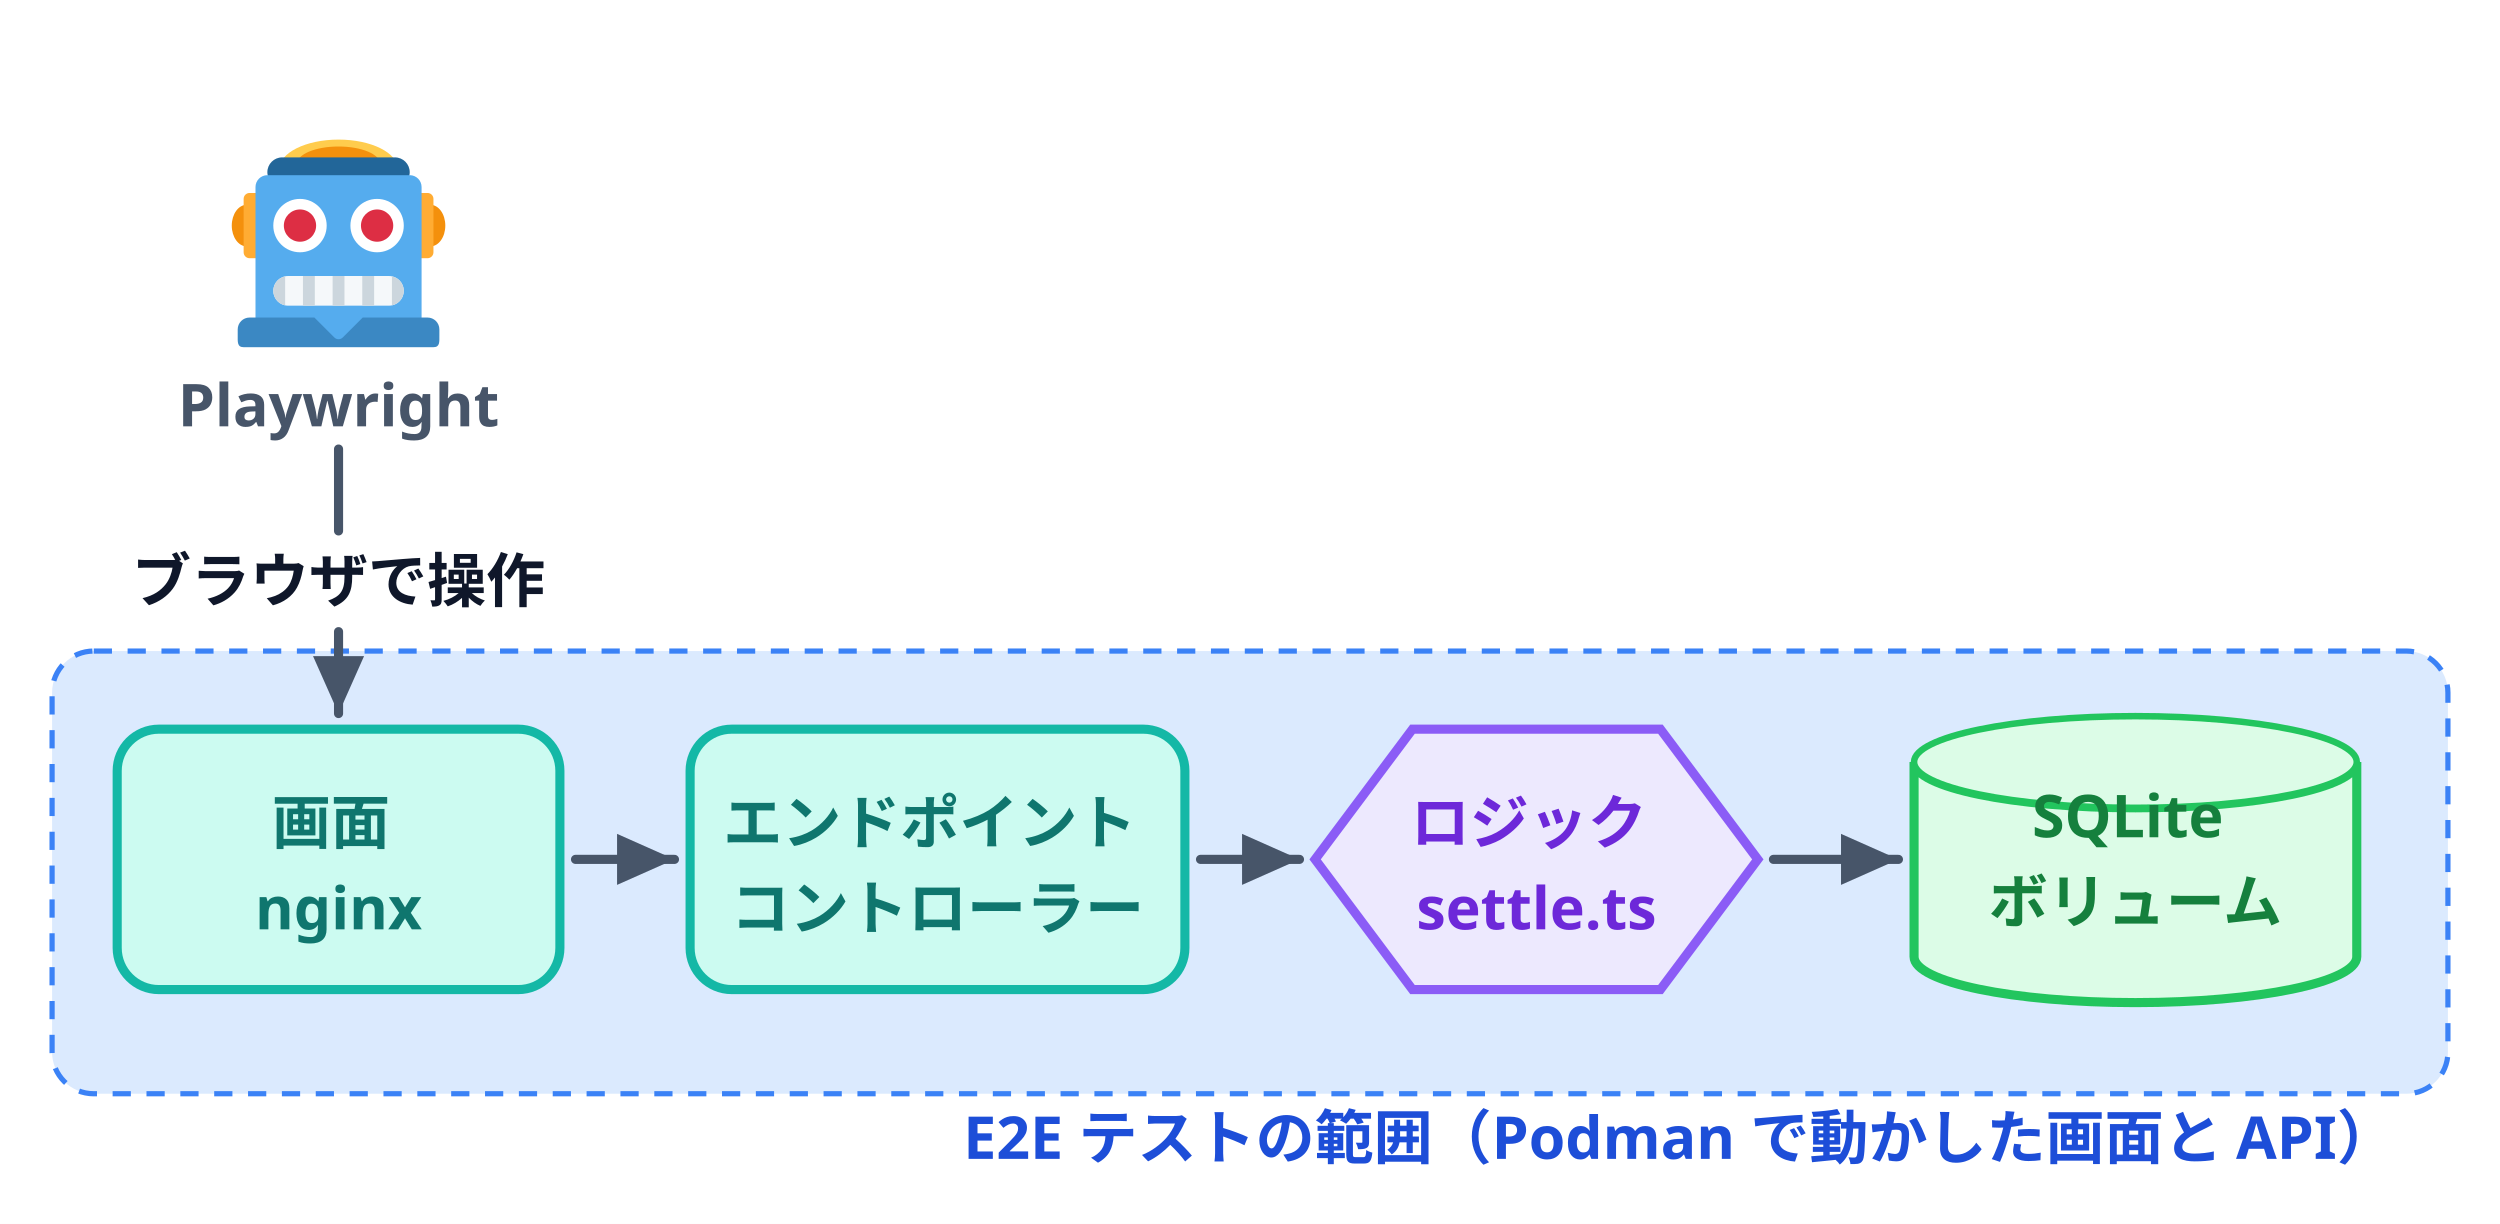
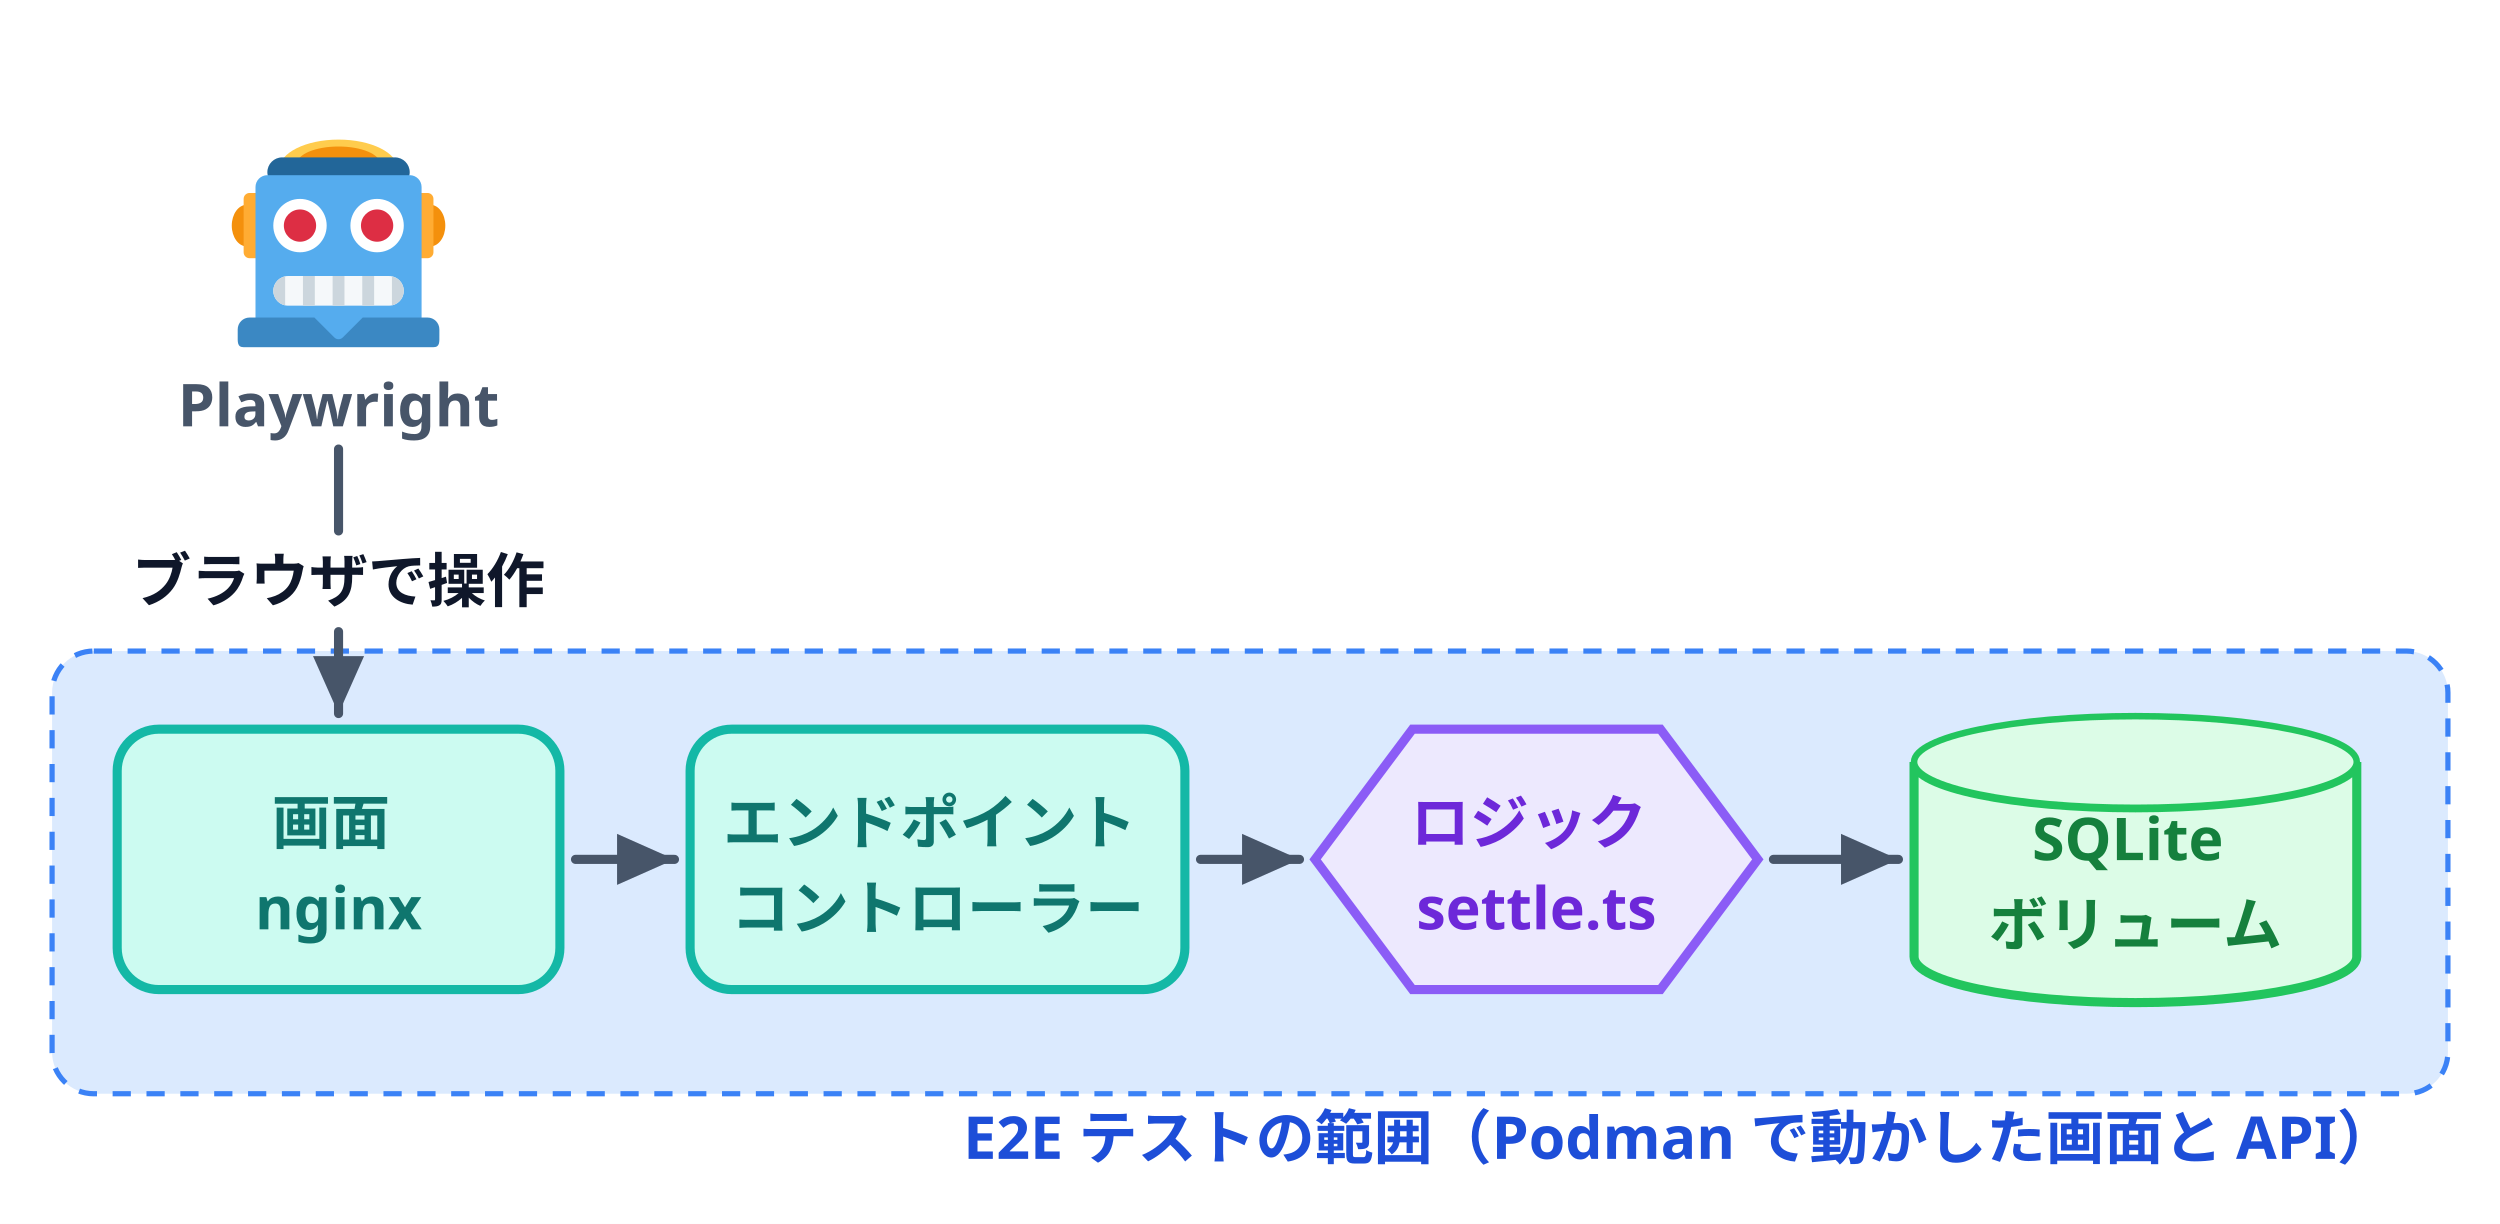
<svg xmlns="http://www.w3.org/2000/svg" width="960" height="470" viewBox="0 0 960 470" font-family="'Hiragino Sans','Noto Sans JP','Yu Gothic','Segoe UI',sans-serif">
  <defs>
    <marker id="aR" viewBox="0 0 10 10" refX="9" refY="5" markerWidth="7" markerHeight="7" orient="auto-start-reverse">
      <path d="M0 1 L9 5 L0 9 z" fill="#475569" />
    </marker>
    <marker id="aRsub" viewBox="0 0 10 10" refX="9" refY="5" markerWidth="7" markerHeight="7" orient="auto-start-reverse">
      <path d="M0 1 L9 5 L0 9 z" fill="#94a3b8" />
    </marker>
  </defs>
  <rect x="0" y="0" width="960" height="470" fill="#ffffff" />
  <rect x="20" y="250" width="920" height="170" rx="16" fill="#dbeafe" stroke="#3b82f6" stroke-width="2.0" stroke-dasharray="7 6" />
  <text x="920" y="445" text-anchor="end" font-size="22.667" fill="#1d4ed8" font-weight="600">E2E テストの範囲（Podman で動かした画面と API）</text>
  <rect x="45" y="280" width="170" height="100" rx="16" fill="#ccfbf1" stroke="#14b8a6" stroke-width="3.5" />
  <text x="130" y="324" text-anchor="middle" font-size="22.667" fill="#0f766e" font-weight="600">
    <tspan x="130" dy="0">画面</tspan>
    <tspan x="130" dy="32.867">nginx</tspan>
  </text>
  <rect x="265" y="280" width="190" height="100" rx="16" fill="#ccfbf1" stroke="#14b8a6" stroke-width="3.5" />
  <text x="360" y="324" text-anchor="middle" font-size="22.667" fill="#0f766e" font-weight="600">
    <tspan x="360" dy="0">エンドポイント</tspan>
    <tspan x="360" dy="32.867">コントローラー</tspan>
  </text>
  <polygon points="542.4,280 637.6,280 675,330 637.6,380 542.4,380 505,330" fill="#ede9fe" stroke="#8b5cf6" stroke-width="3.5" />
  <text x="590" y="324" text-anchor="middle" font-size="22.667" fill="#6d28d9" font-weight="600">
    <tspan x="590" dy="0">ロジック</tspan>
    <tspan x="590" dy="32.867">settle.ts</tspan>
  </text>
  <path d="M735.0 292.6 A85.0 17.6 0 0 0 905.0 292.6 L905.0 367.4 A85.0 17.6 0 0 1 735.0 367.4 Z" fill="#dcfce7" stroke="#22c55e" stroke-width="3.5" />
  <ellipse cx="820.0" cy="292.6" rx="85.0" ry="17.6" fill="#dcfce7" stroke="#22c55e" stroke-width="2.5" />
-   <text x="820" y="321.5" text-anchor="middle" font-size="22.667" fill="#15803d" font-weight="600">
+   <text x="820" y="330.3" text-anchor="middle" font-size="22.667" fill="#15803d" font-weight="600">
    <tspan x="820" dy="0">SQLite</tspan>
    <tspan x="820" dy="32.867">ボリューム</tspan>
  </text>
  <svg x="89.0" y="53.6" width="82.0" height="82.0" viewBox="0 0 36 36">
    <ellipse fill="#F4900C" cx="33.5" cy="14.5" rx="2.5" ry="3.5" />
    <ellipse fill="#F4900C" cx="2.5" cy="14.5" rx="2.5" ry="3.5" />
    <path fill="#FFAC33" d="M34 19c0 .553-.447 1-1 1h-3c-.553 0-1-.447-1-1v-9c0-.552.447-1 1-1h3c.553 0 1 .448 1 1v9zM7 19c0 .553-.448 1-1 1H3c-.552 0-1-.447-1-1v-9c0-.552.448-1 1-1h3c.552 0 1 .448 1 1v9z" />
    <path fill="#FFCC4D" d="M28 5c0 2.761-4.478 4-10 4C12.477 9 8 7.761 8 5s4.477-5 10-5c5.522 0 10 2.239 10 5z" />
    <path fill="#F4900C" d="M25 4.083C25 5.694 21.865 7 18 7c-3.866 0-7-1.306-7-2.917 0-1.611 3.134-2.917 7-2.917 3.865 0 7 1.306 7 2.917z" />
    <path fill="#269" d="M30 5.5C30 6.881 28.881 7 27.5 7h-19C7.119 7 6 6.881 6 5.5S7.119 3 8.5 3h19C28.881 3 30 4.119 30 5.5z" />
    <path fill="#55ACEE" d="M30 6H6c-1.104 0-2 .896-2 2v26h28V8c0-1.104-.896-2-2-2z" />
    <path fill="#3B88C3" d="M35 33v-1c0-1.104-.896-2-2-2H22.071l-3.364 3.364c-.391.391-1.023.391-1.414 0L13.929 30H3c-1.104 0-2 .896-2 2v1c0 1.104-.104 2 1 2h32c1.104 0 1-.896 1-2z" />
    <circle fill="#FFF" cx="24.5" cy="14.5" r="4.5" />
    <circle fill="#DD2E44" cx="24.5" cy="14.5" r="2.721" />
    <circle fill="#FFF" cx="11.5" cy="14.5" r="4.5" />
    <path fill="#F5F8FA" d="M29 25.5c0 1.381-1.119 2.5-2.5 2.5h-17C8.119 28 7 26.881 7 25.5S8.119 23 9.5 23h17c1.381 0 2.5 1.119 2.5 2.5z" />
    <path fill="#CCD6DD" d="M17 23h2v5h-2zm-5 0h2v5h-2zm10 0h2v5h-2zM7 25.5c0 1.21.859 2.218 2 2.45v-4.9c-1.141.232-2 1.24-2 2.45zm20-2.45v4.899c1.141-.232 2-1.24 2-2.45s-.859-2.217-2-2.449z" />
    <circle fill="#DD2E44" cx="11.5" cy="14.5" r="2.721" />
  </svg>
  <text x="130" y="163.707" text-anchor="middle" font-size="22.667" fill="#475569" font-weight="600">Playwright</text>
  <path d="M130.00 172.43 L130.00 203.88" fill="none" stroke="#475569" stroke-width="3.5" stroke-linecap="round" stroke-linejoin="round" />
  <path d="M130.00 242.55 L130.00 274.00" fill="none" stroke="#475569" stroke-width="3.5" stroke-linecap="round" stroke-linejoin="round" marker-end="url(#aR)" />
  <text x="130" y="231.147" text-anchor="middle" font-size="22.667" fill="#0f172a" font-weight="600">ブラウザで操作</text>
  <path d="M221.00 330.00 L259.00 330.00" fill="none" stroke="#475569" stroke-width="3.5" stroke-linecap="round" stroke-linejoin="round" marker-end="url(#aR)" />
  <path d="M461.00 330.00 L499.00 330.00" fill="none" stroke="#475569" stroke-width="3.5" stroke-linecap="round" stroke-linejoin="round" marker-end="url(#aR)" />
  <path d="M681.00 330.00 L729.00 330.00" fill="none" stroke="#475569" stroke-width="3.5" stroke-linecap="round" stroke-linejoin="round" marker-end="url(#aR)" />
</svg>
